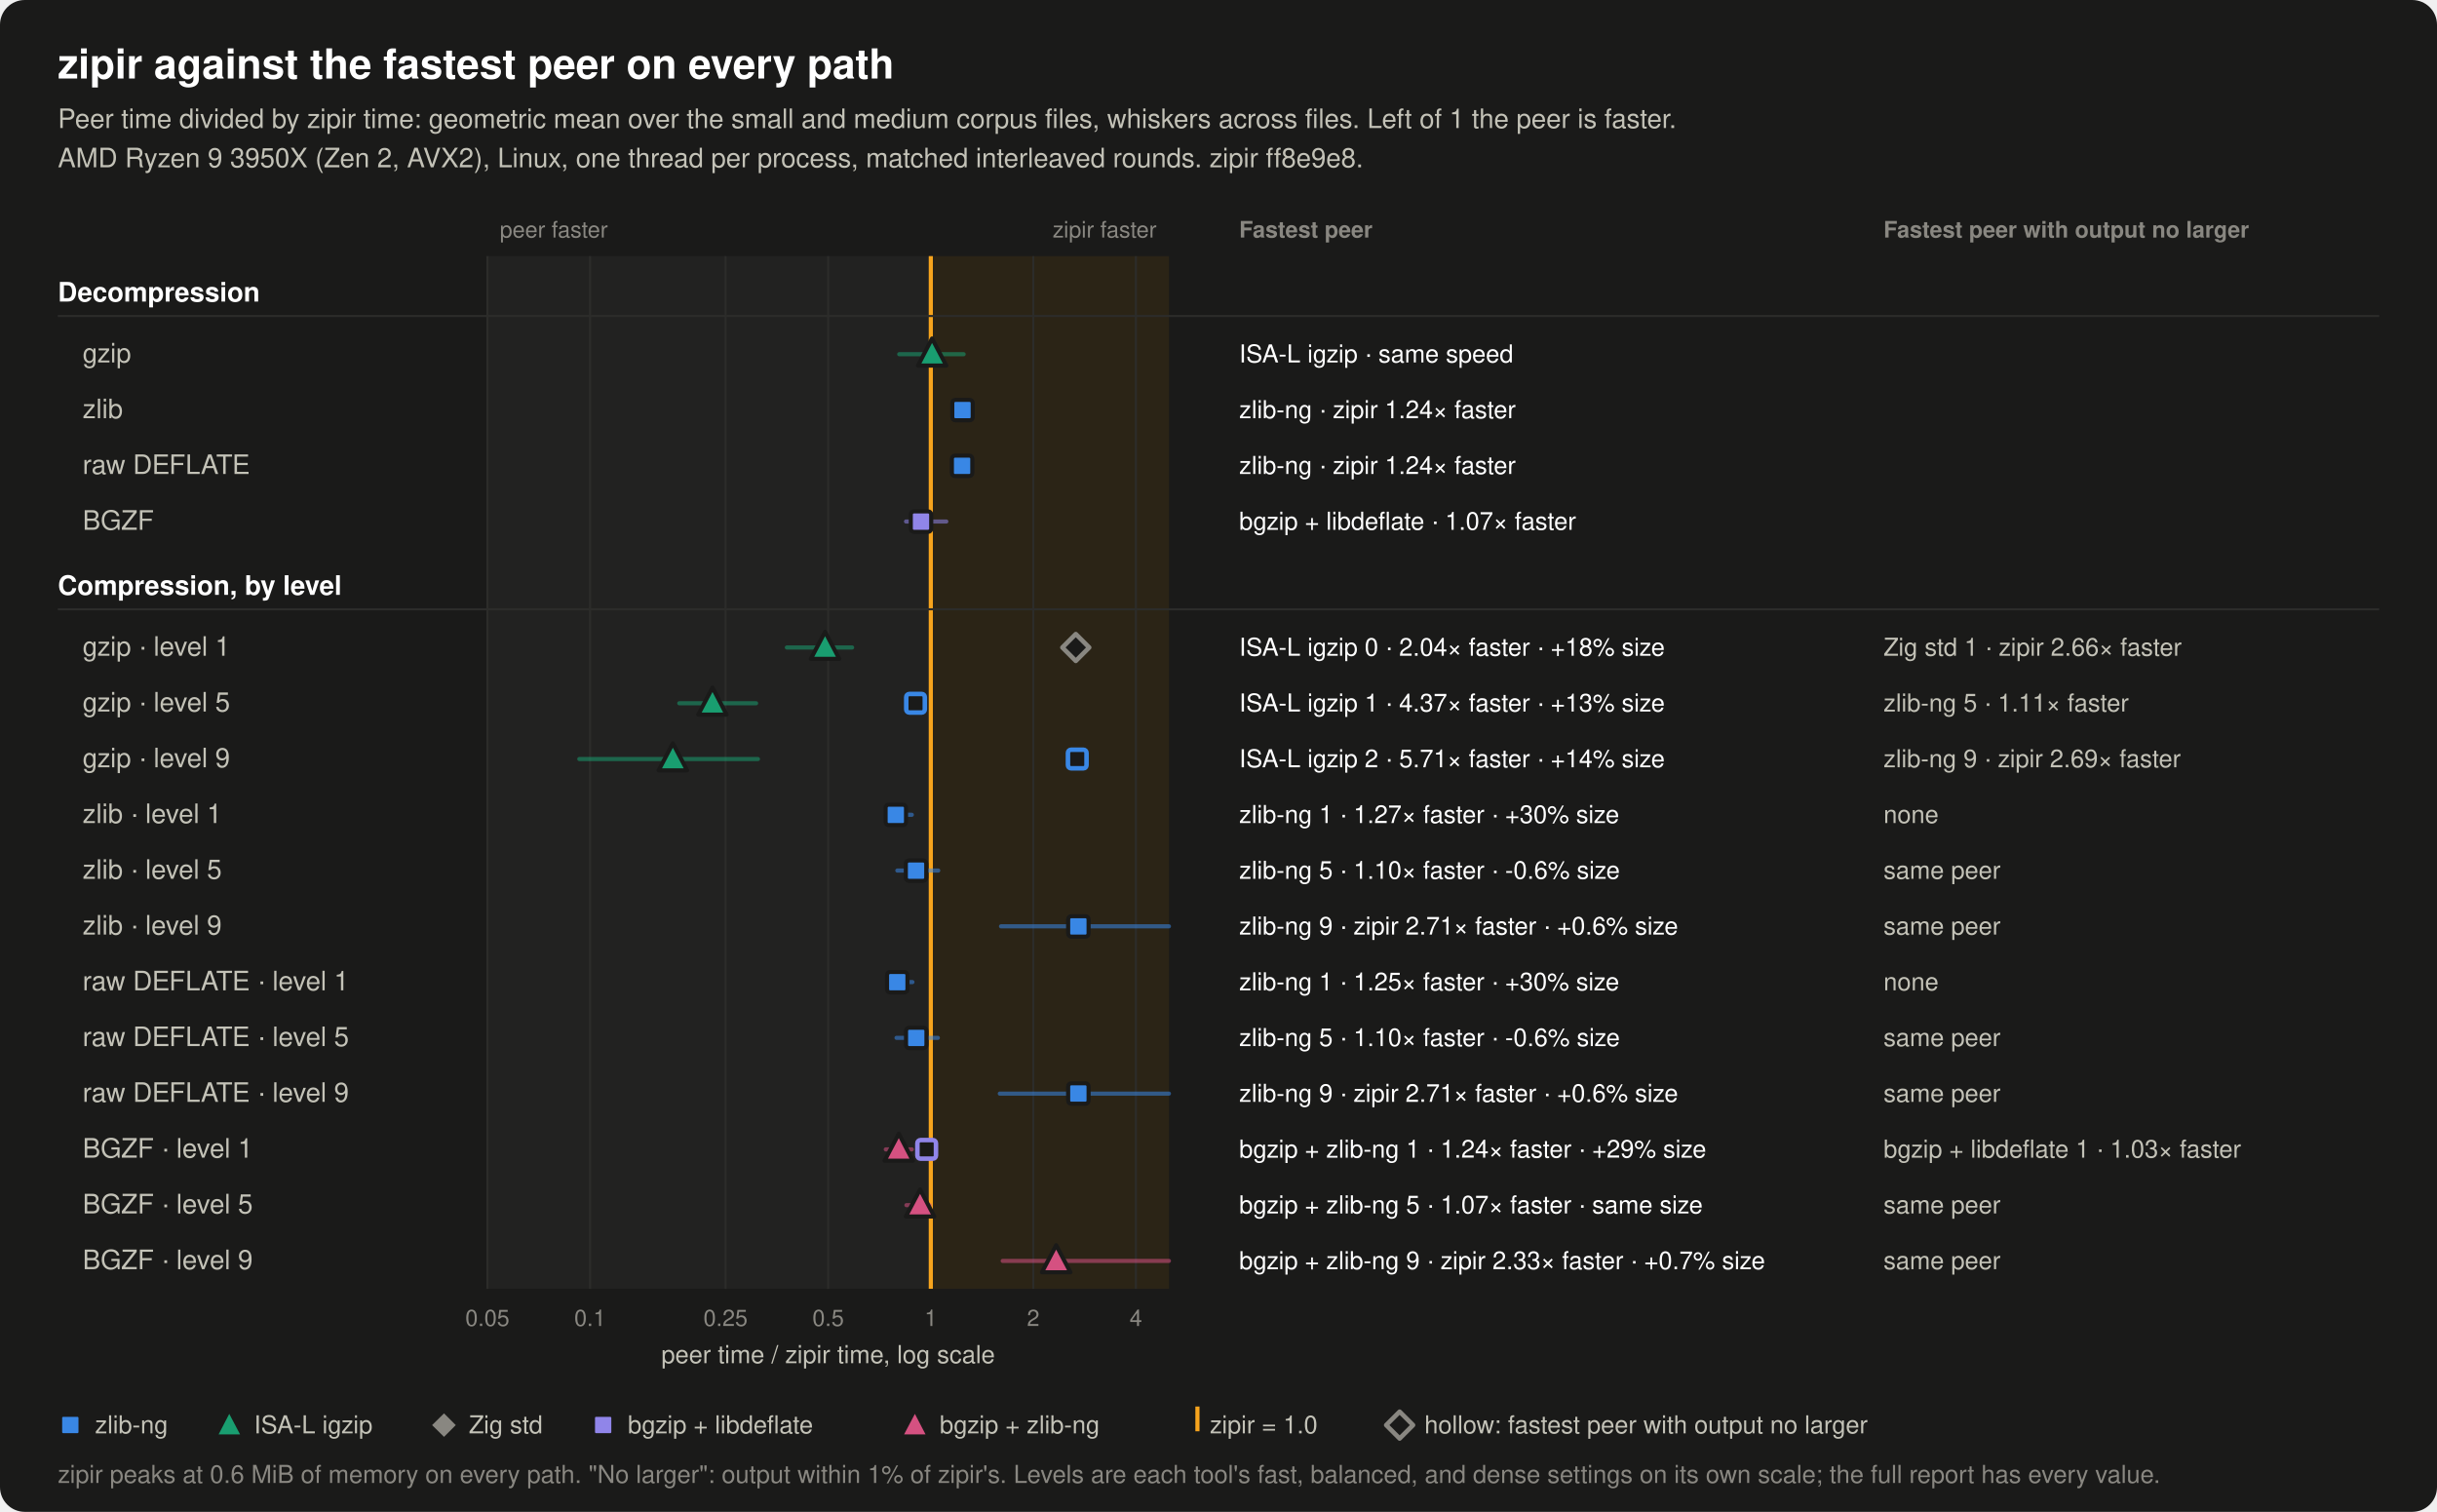
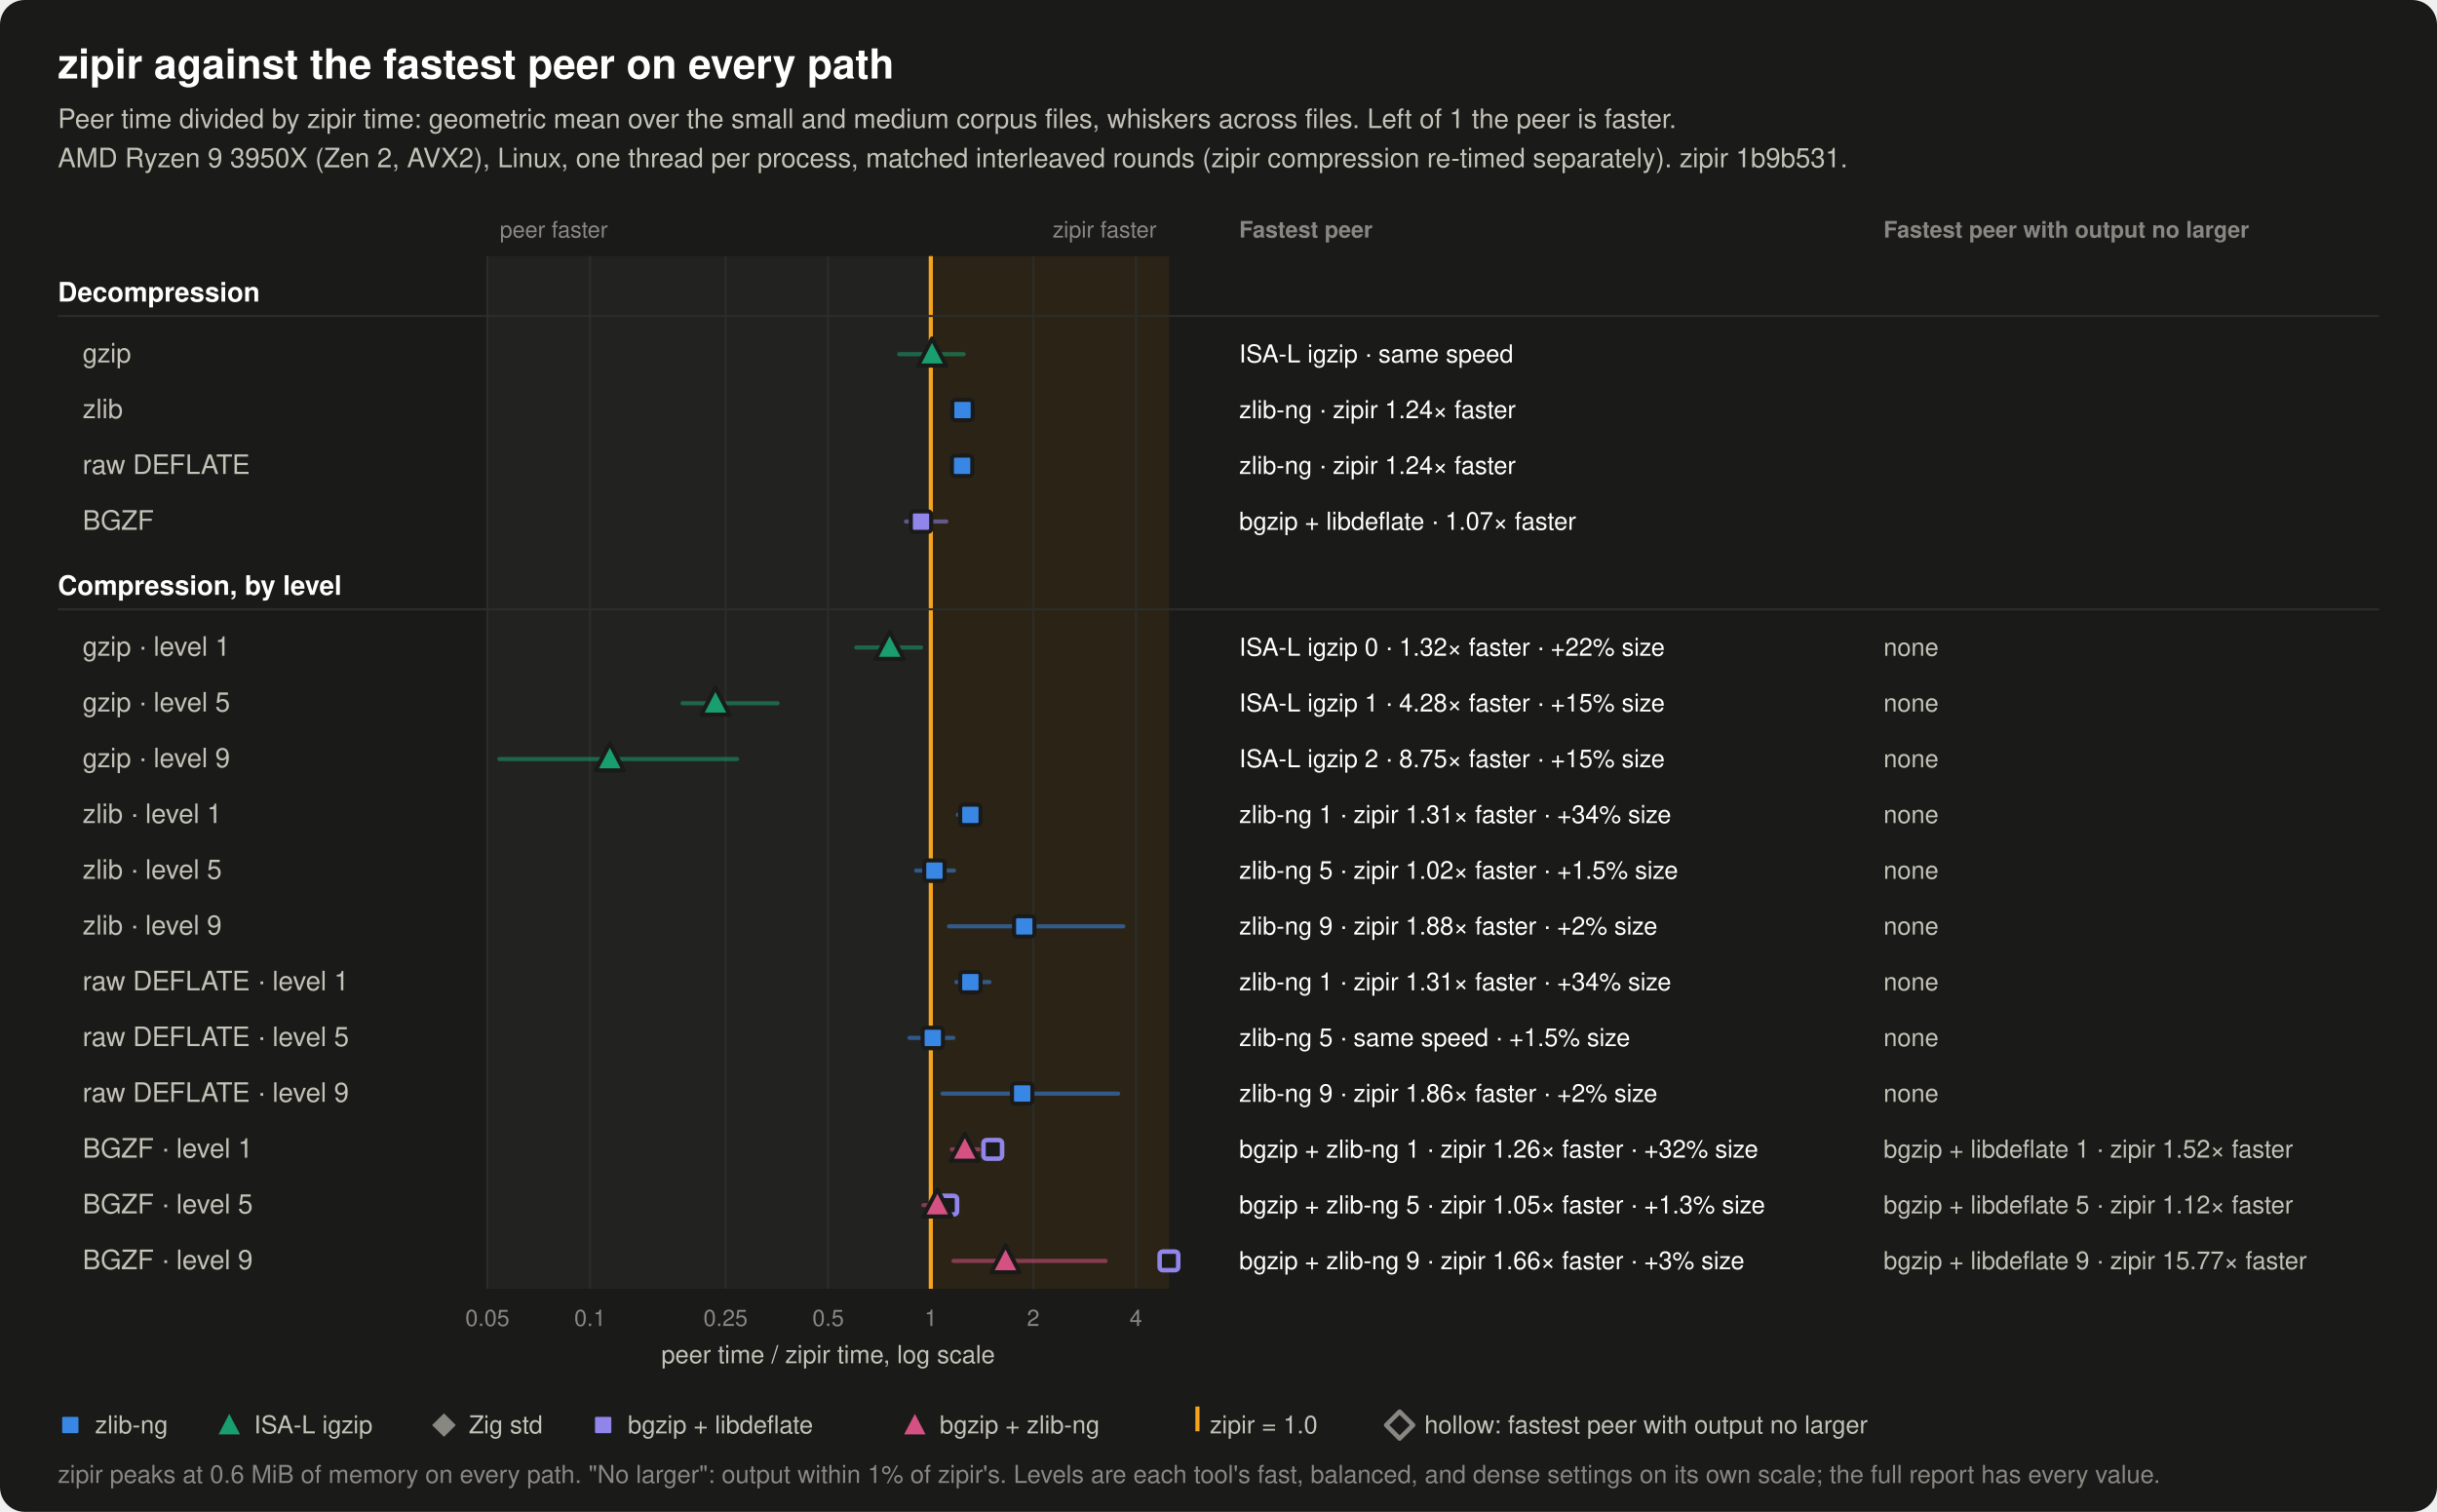
<svg xmlns="http://www.w3.org/2000/svg" viewBox="0 0 1180 732" width="1180" height="732" role="img" font-family="system-ui, -apple-system, &quot;Segoe UI&quot;, Helvetica, Arial, sans-serif">
  <rect width="1180" height="732" rx="12" fill="#1a1a19" />
  <text x="28.0" y="38.0" font-size="20" fill="#ffffff" text-anchor="start" font-weight="650">zipir against the fastest peer on every path</text>
  <text x="28.0" y="62.0" font-size="13" fill="#c3c2b7" text-anchor="start" font-weight="400">Peer time divided by zipir time: geometric mean over the small and medium corpus files, whiskers across files. Left of 1 the peer is faster.</text>
-   <text x="28.0" y="81.0" font-size="13" fill="#c3c2b7" text-anchor="start" font-weight="400">AMD Ryzen 9 3950X (Zen 2, AVX2), Linux, one thread per process, matched interleaved rounds. zipir ff8e9e8.</text>
+   <text x="28.0" y="81.0" font-size="13" fill="#c3c2b7" text-anchor="start" font-weight="400">AMD Ryzen 9 3950X (Zen 2, AVX2), Linux, one thread per process, matched interleaved rounds (zipir compression re-timed separately). zipir 1b9b531.</text>
  <rect x="236.0" y="124.0" width="214.7" height="500.0" rx="0" fill="#222221" />
  <rect x="450.7" y="124.0" width="115.3" height="500.0" rx="0" fill="#2b2416" />
  <line x1="236.0" y1="124.0" x2="236.0" y2="624.0" stroke="#2c2c2a" stroke-width="1" />
  <text x="236.0" y="642.0" font-size="11" fill="#898781" text-anchor="middle" font-weight="400">0.05</text>
  <line x1="285.7" y1="124.0" x2="285.7" y2="624.0" stroke="#2c2c2a" stroke-width="1" />
  <text x="285.7" y="642.0" font-size="11" fill="#898781" text-anchor="middle" font-weight="400">0.1</text>
  <line x1="351.3" y1="124.0" x2="351.3" y2="624.0" stroke="#2c2c2a" stroke-width="1" />
  <text x="351.3" y="642.0" font-size="11" fill="#898781" text-anchor="middle" font-weight="400">0.25</text>
  <line x1="401.0" y1="124.0" x2="401.0" y2="624.0" stroke="#2c2c2a" stroke-width="1" />
  <text x="401.0" y="642.0" font-size="11" fill="#898781" text-anchor="middle" font-weight="400">0.5</text>
  <line x1="450.7" y1="124.0" x2="450.7" y2="624.0" stroke="#2c2c2a" stroke-width="1" />
  <text x="450.7" y="642.0" font-size="11" fill="#898781" text-anchor="middle" font-weight="400">1</text>
  <line x1="500.3" y1="124.0" x2="500.3" y2="624.0" stroke="#2c2c2a" stroke-width="1" />
  <text x="500.3" y="642.0" font-size="11" fill="#898781" text-anchor="middle" font-weight="400">2</text>
  <line x1="550.0" y1="124.0" x2="550.0" y2="624.0" stroke="#2c2c2a" stroke-width="1" />
  <text x="550.0" y="642.0" font-size="11" fill="#898781" text-anchor="middle" font-weight="400">4</text>
  <line x1="450.7" y1="124.0" x2="450.7" y2="624.0" stroke="#f7a41d" stroke-width="2" />
  <text x="242.0" y="115.0" font-size="11" fill="#898781" text-anchor="start" font-weight="400">peer faster</text>
  <text x="560.0" y="115.0" font-size="11" fill="#898781" text-anchor="end" font-weight="400">zipir faster</text>
  <text x="401.0" y="660.0" font-size="12" fill="#c3c2b7" text-anchor="middle" font-weight="400">peer time / zipir time, log scale</text>
  <text x="600.0" y="115.0" font-size="11" fill="#898781" text-anchor="start" font-weight="600">Fastest peer</text>
  <text x="912.0" y="115.0" font-size="11" fill="#898781" text-anchor="start" font-weight="600">Fastest peer with output no larger</text>
  <text x="28.0" y="146.0" font-size="13" fill="#ffffff" text-anchor="start" font-weight="650">Decompression</text>
  <line x1="28.0" y1="153.0" x2="1152.0" y2="153.0" stroke="#2c2c2a" stroke-width="1" />
  <text x="40.0" y="175.5" font-size="13" fill="#c3c2b7" text-anchor="start" font-weight="400">gzip</text>
  <line x1="435.4" y1="171.5" x2="466.6" y2="171.5" stroke="#199e70" stroke-width="2" stroke-linecap="round" opacity="0.55" />
  <path d="M451.3,163.9 L458.2,177.0 L444.5,177.0 Z" fill="#199e70" stroke="#1a1a19" stroke-width="2" stroke-linejoin="round" />
  <text x="600.0" y="175.5" font-size="12" fill="#ffffff" text-anchor="start" font-weight="400">ISA-L igzip · same speed</text>
  <text x="40.0" y="202.5" font-size="13" fill="#c3c2b7" text-anchor="start" font-weight="400">zlib</text>
  <line x1="462.2" y1="198.5" x2="468.0" y2="198.5" stroke="#3987e5" stroke-width="2" stroke-linecap="round" opacity="0.55" />
  <rect x="461.1" y="193.6" width="9.9" height="9.9" rx="1.5" fill="#3987e5" stroke="#1a1a19" stroke-width="2" />
  <text x="600.0" y="202.5" font-size="12" fill="#ffffff" text-anchor="start" font-weight="400">zlib-ng · zipir 1.24× faster</text>
  <text x="40.0" y="229.5" font-size="13" fill="#c3c2b7" text-anchor="start" font-weight="400">raw DEFLATE</text>
  <line x1="462.3" y1="225.5" x2="468.4" y2="225.5" stroke="#3987e5" stroke-width="2" stroke-linecap="round" opacity="0.55" />
  <rect x="460.9" y="220.6" width="9.9" height="9.9" rx="1.5" fill="#3987e5" stroke="#1a1a19" stroke-width="2" />
  <text x="600.0" y="229.5" font-size="12" fill="#ffffff" text-anchor="start" font-weight="400">zlib-ng · zipir 1.24× faster</text>
  <text x="40.0" y="256.5" font-size="13" fill="#c3c2b7" text-anchor="start" font-weight="400">BGZF</text>
  <line x1="438.7" y1="252.5" x2="458.2" y2="252.5" stroke="#9085e9" stroke-width="2" stroke-linecap="round" opacity="0.55" />
  <rect x="441.0" y="247.6" width="9.9" height="9.9" rx="1.5" fill="#9085e9" stroke="#1a1a19" stroke-width="2" />
  <text x="600.0" y="256.5" font-size="12" fill="#ffffff" text-anchor="start" font-weight="400">bgzip + libdeflate · 1.07× faster</text>
  <text x="28.0" y="288.0" font-size="13" fill="#ffffff" text-anchor="start" font-weight="650">Compression, by level</text>
  <line x1="28.0" y1="295.0" x2="1152.0" y2="295.0" stroke="#2c2c2a" stroke-width="1" />
  <text x="40.0" y="317.5" font-size="13" fill="#c3c2b7" text-anchor="start" font-weight="400">gzip · level 1</text>
-   <line x1="381.0" y1="313.5" x2="412.6" y2="313.5" stroke="#199e70" stroke-width="2" stroke-linecap="round" opacity="0.55" />
-   <path d="M520.9,307.0 L527.4,313.5 L520.9,320.0 L514.4,313.5 Z" fill="#1a1a19" stroke="#898781" stroke-width="2.2" stroke-linejoin="round" />
-   <path d="M399.5,305.9 L406.4,319.0 L392.6,319.0 Z" fill="#199e70" stroke="#1a1a19" stroke-width="2" stroke-linejoin="round" />
-   <text x="600.0" y="317.5" font-size="12" fill="#ffffff" text-anchor="start" font-weight="400">ISA-L igzip 0 · 2.04× faster · +18% size</text>
-   <text x="912.0" y="317.5" font-size="12" fill="#c3c2b7" text-anchor="start" font-weight="400">Zig std 1 · zipir 2.66× faster</text>
+   <line x1="414.6" y1="313.5" x2="446.0" y2="313.5" stroke="#199e70" stroke-width="2" stroke-linecap="round" opacity="0.55" />
+   <path d="M430.8,305.9 L437.7,319.0 L423.9,319.0 Z" fill="#199e70" stroke="#1a1a19" stroke-width="2" stroke-linejoin="round" />
+   <text x="600.0" y="317.5" font-size="12" fill="#ffffff" text-anchor="start" font-weight="400">ISA-L igzip 0 · 1.32× faster · +22% size</text>
+   <text x="912.0" y="317.5" font-size="12" fill="#c3c2b7" text-anchor="start" font-weight="400">none</text>
  <text x="40.0" y="344.5" font-size="13" fill="#c3c2b7" text-anchor="start" font-weight="400">gzip · level 5</text>
-   <line x1="328.9" y1="340.5" x2="366.1" y2="340.5" stroke="#199e70" stroke-width="2" stroke-linecap="round" opacity="0.55" />
-   <rect x="438.8" y="336.0" width="9.0" height="9.0" rx="1.5" fill="#1a1a19" stroke="#3987e5" stroke-width="2.2" />
-   <path d="M345.0,332.9 L351.8,346.0 L338.1,346.0 Z" fill="#199e70" stroke="#1a1a19" stroke-width="2" stroke-linejoin="round" />
-   <text x="600.0" y="344.5" font-size="12" fill="#ffffff" text-anchor="start" font-weight="400">ISA-L igzip 1 · 4.37× faster · +13% size</text>
-   <text x="912.0" y="344.5" font-size="12" fill="#c3c2b7" text-anchor="start" font-weight="400">zlib-ng 5 · 1.11× faster</text>
+   <line x1="330.5" y1="340.5" x2="376.5" y2="340.5" stroke="#199e70" stroke-width="2" stroke-linecap="round" opacity="0.55" />
+   <path d="M346.4,332.9 L353.3,346.0 L339.6,346.0 Z" fill="#199e70" stroke="#1a1a19" stroke-width="2" stroke-linejoin="round" />
+   <text x="600.0" y="344.5" font-size="12" fill="#ffffff" text-anchor="start" font-weight="400">ISA-L igzip 1 · 4.28× faster · +15% size</text>
+   <text x="912.0" y="344.5" font-size="12" fill="#c3c2b7" text-anchor="start" font-weight="400">none</text>
  <text x="40.0" y="371.5" font-size="13" fill="#c3c2b7" text-anchor="start" font-weight="400">gzip · level 9</text>
-   <line x1="280.5" y1="367.5" x2="367.0" y2="367.5" stroke="#199e70" stroke-width="2" stroke-linecap="round" opacity="0.55" />
-   <rect x="517.1" y="363.0" width="9.0" height="9.0" rx="1.5" fill="#1a1a19" stroke="#3987e5" stroke-width="2.2" />
-   <path d="M325.8,359.9 L332.7,373.0 L318.9,373.0 Z" fill="#199e70" stroke="#1a1a19" stroke-width="2" stroke-linejoin="round" />
-   <text x="600.0" y="371.5" font-size="12" fill="#ffffff" text-anchor="start" font-weight="400">ISA-L igzip 2 · 5.71× faster · +14% size</text>
-   <text x="912.0" y="371.5" font-size="12" fill="#c3c2b7" text-anchor="start" font-weight="400">zlib-ng 9 · zipir 2.69× faster</text>
+   <line x1="241.8" y1="367.5" x2="356.9" y2="367.5" stroke="#199e70" stroke-width="2" stroke-linecap="round" opacity="0.55" />
+   <path d="M295.3,359.9 L302.1,373.0 L288.4,373.0 Z" fill="#199e70" stroke="#1a1a19" stroke-width="2" stroke-linejoin="round" />
+   <text x="600.0" y="371.5" font-size="12" fill="#ffffff" text-anchor="start" font-weight="400">ISA-L igzip 2 · 8.75× faster · +15% size</text>
+   <text x="912.0" y="371.5" font-size="12" fill="#c3c2b7" text-anchor="start" font-weight="400">none</text>
  <text x="40.0" y="398.5" font-size="13" fill="#c3c2b7" text-anchor="start" font-weight="400">zlib · level 1</text>
-   <line x1="429.5" y1="394.5" x2="441.5" y2="394.5" stroke="#3987e5" stroke-width="2" stroke-linecap="round" opacity="0.55" />
-   <rect x="428.8" y="389.6" width="9.9" height="9.9" rx="1.5" fill="#3987e5" stroke="#1a1a19" stroke-width="2" />
-   <text x="600.0" y="398.5" font-size="12" fill="#ffffff" text-anchor="start" font-weight="400">zlib-ng 1 · 1.27× faster · +30% size</text>
+   <line x1="463.8" y1="394.5" x2="474.5" y2="394.5" stroke="#3987e5" stroke-width="2" stroke-linecap="round" opacity="0.55" />
+   <rect x="464.9" y="389.6" width="9.9" height="9.9" rx="1.5" fill="#3987e5" stroke="#1a1a19" stroke-width="2" />
+   <text x="600.0" y="398.5" font-size="12" fill="#ffffff" text-anchor="start" font-weight="400">zlib-ng 1 · zipir 1.31× faster · +34% size</text>
  <text x="912.0" y="398.5" font-size="12" fill="#c3c2b7" text-anchor="start" font-weight="400">none</text>
  <text x="40.0" y="425.5" font-size="13" fill="#c3c2b7" text-anchor="start" font-weight="400">zlib · level 5</text>
-   <line x1="434.5" y1="421.5" x2="454.3" y2="421.5" stroke="#3987e5" stroke-width="2" stroke-linecap="round" opacity="0.55" />
-   <rect x="438.6" y="416.6" width="9.9" height="9.9" rx="1.5" fill="#3987e5" stroke="#1a1a19" stroke-width="2" />
-   <text x="600.0" y="425.5" font-size="12" fill="#ffffff" text-anchor="start" font-weight="400">zlib-ng 5 · 1.10× faster · -0.6% size</text>
-   <text x="912.0" y="425.5" font-size="12" fill="#c3c2b7" text-anchor="start" font-weight="400">same peer</text>
+   <line x1="443.6" y1="421.5" x2="461.9" y2="421.5" stroke="#3987e5" stroke-width="2" stroke-linecap="round" opacity="0.55" />
+   <rect x="447.5" y="416.6" width="9.9" height="9.9" rx="1.5" fill="#3987e5" stroke="#1a1a19" stroke-width="2" />
+   <text x="600.0" y="425.5" font-size="12" fill="#ffffff" text-anchor="start" font-weight="400">zlib-ng 5 · zipir 1.02× faster · +1.5% size</text>
+   <text x="912.0" y="425.5" font-size="12" fill="#c3c2b7" text-anchor="start" font-weight="400">none</text>
  <text x="40.0" y="452.5" font-size="13" fill="#c3c2b7" text-anchor="start" font-weight="400">zlib · level 9</text>
-   <line x1="484.7" y1="448.5" x2="566.0" y2="448.5" stroke="#3987e5" stroke-width="2" stroke-linecap="round" opacity="0.55" />
-   <rect x="517.2" y="443.6" width="9.9" height="9.9" rx="1.5" fill="#3987e5" stroke="#1a1a19" stroke-width="2" />
-   <text x="600.0" y="452.5" font-size="12" fill="#ffffff" text-anchor="start" font-weight="400">zlib-ng 9 · zipir 2.71× faster · +0.6% size</text>
-   <text x="912.0" y="452.5" font-size="12" fill="#c3c2b7" text-anchor="start" font-weight="400">same peer</text>
+   <line x1="459.5" y1="448.5" x2="543.9" y2="448.5" stroke="#3987e5" stroke-width="2" stroke-linecap="round" opacity="0.55" />
+   <rect x="491.0" y="443.6" width="9.9" height="9.9" rx="1.5" fill="#3987e5" stroke="#1a1a19" stroke-width="2" />
+   <text x="600.0" y="452.5" font-size="12" fill="#ffffff" text-anchor="start" font-weight="400">zlib-ng 9 · zipir 1.88× faster · +2% size</text>
+   <text x="912.0" y="452.5" font-size="12" fill="#c3c2b7" text-anchor="start" font-weight="400">none</text>
  <text x="40.0" y="479.5" font-size="13" fill="#c3c2b7" text-anchor="start" font-weight="400">raw DEFLATE · level 1</text>
-   <line x1="429.9" y1="475.5" x2="441.8" y2="475.5" stroke="#3987e5" stroke-width="2" stroke-linecap="round" opacity="0.55" />
-   <rect x="429.5" y="470.6" width="9.9" height="9.9" rx="1.5" fill="#3987e5" stroke="#1a1a19" stroke-width="2" />
-   <text x="600.0" y="479.5" font-size="12" fill="#ffffff" text-anchor="start" font-weight="400">zlib-ng 1 · 1.25× faster · +30% size</text>
+   <line x1="463.1" y1="475.5" x2="479.1" y2="475.5" stroke="#3987e5" stroke-width="2" stroke-linecap="round" opacity="0.55" />
+   <rect x="464.9" y="470.6" width="9.9" height="9.9" rx="1.5" fill="#3987e5" stroke="#1a1a19" stroke-width="2" />
+   <text x="600.0" y="479.5" font-size="12" fill="#ffffff" text-anchor="start" font-weight="400">zlib-ng 1 · zipir 1.31× faster · +34% size</text>
  <text x="912.0" y="479.5" font-size="12" fill="#c3c2b7" text-anchor="start" font-weight="400">none</text>
  <text x="40.0" y="506.5" font-size="13" fill="#c3c2b7" text-anchor="start" font-weight="400">raw DEFLATE · level 5</text>
-   <line x1="434.1" y1="502.5" x2="454.1" y2="502.5" stroke="#3987e5" stroke-width="2" stroke-linecap="round" opacity="0.55" />
-   <rect x="438.7" y="497.6" width="9.9" height="9.9" rx="1.5" fill="#3987e5" stroke="#1a1a19" stroke-width="2" />
-   <text x="600.0" y="506.5" font-size="12" fill="#ffffff" text-anchor="start" font-weight="400">zlib-ng 5 · 1.10× faster · -0.6% size</text>
-   <text x="912.0" y="506.5" font-size="12" fill="#c3c2b7" text-anchor="start" font-weight="400">same peer</text>
+   <line x1="440.4" y1="502.5" x2="461.6" y2="502.5" stroke="#3987e5" stroke-width="2" stroke-linecap="round" opacity="0.55" />
+   <rect x="446.7" y="497.6" width="9.9" height="9.9" rx="1.5" fill="#3987e5" stroke="#1a1a19" stroke-width="2" />
+   <text x="600.0" y="506.5" font-size="12" fill="#ffffff" text-anchor="start" font-weight="400">zlib-ng 5 · same speed · +1.5% size</text>
+   <text x="912.0" y="506.5" font-size="12" fill="#c3c2b7" text-anchor="start" font-weight="400">none</text>
  <text x="40.0" y="533.5" font-size="13" fill="#c3c2b7" text-anchor="start" font-weight="400">raw DEFLATE · level 9</text>
-   <line x1="484.1" y1="529.5" x2="566.0" y2="529.5" stroke="#3987e5" stroke-width="2" stroke-linecap="round" opacity="0.55" />
-   <rect x="517.2" y="524.5" width="9.9" height="9.9" rx="1.5" fill="#3987e5" stroke="#1a1a19" stroke-width="2" />
-   <text x="600.0" y="533.5" font-size="12" fill="#ffffff" text-anchor="start" font-weight="400">zlib-ng 9 · zipir 2.71× faster · +0.6% size</text>
-   <text x="912.0" y="533.5" font-size="12" fill="#c3c2b7" text-anchor="start" font-weight="400">same peer</text>
+   <line x1="456.4" y1="529.5" x2="541.4" y2="529.5" stroke="#3987e5" stroke-width="2" stroke-linecap="round" opacity="0.55" />
+   <rect x="490.0" y="524.5" width="9.9" height="9.9" rx="1.5" fill="#3987e5" stroke="#1a1a19" stroke-width="2" />
+   <text x="600.0" y="533.5" font-size="12" fill="#ffffff" text-anchor="start" font-weight="400">zlib-ng 9 · zipir 1.86× faster · +2% size</text>
+   <text x="912.0" y="533.5" font-size="12" fill="#c3c2b7" text-anchor="start" font-weight="400">none</text>
  <text x="40.0" y="560.5" font-size="13" fill="#c3c2b7" text-anchor="start" font-weight="400">BGZF · level 1</text>
-   <line x1="428.9" y1="556.5" x2="441.5" y2="556.5" stroke="#d55181" stroke-width="2" stroke-linecap="round" opacity="0.55" />
-   <rect x="444.2" y="552.0" width="9.0" height="9.0" rx="1.5" fill="#1a1a19" stroke="#9085e9" stroke-width="2.2" />
-   <path d="M435.2,548.9 L442.0,562.0 L428.3,562.0 Z" fill="#d55181" stroke="#1a1a19" stroke-width="2" stroke-linejoin="round" />
-   <text x="600.0" y="560.5" font-size="12" fill="#ffffff" text-anchor="start" font-weight="400">bgzip + zlib-ng 1 · 1.24× faster · +29% size</text>
-   <text x="912.0" y="560.5" font-size="12" fill="#c3c2b7" text-anchor="start" font-weight="400">bgzip + libdeflate 1 · 1.03× faster</text>
+   <line x1="460.9" y1="556.5" x2="473.8" y2="556.5" stroke="#d55181" stroke-width="2" stroke-linecap="round" opacity="0.55" />
+   <rect x="476.2" y="552.0" width="9.0" height="9.0" rx="1.5" fill="#1a1a19" stroke="#9085e9" stroke-width="2.2" />
+   <path d="M467.2,548.9 L474.0,562.0 L460.3,562.0 Z" fill="#d55181" stroke="#1a1a19" stroke-width="2" stroke-linejoin="round" />
+   <text x="600.0" y="560.5" font-size="12" fill="#ffffff" text-anchor="start" font-weight="400">bgzip + zlib-ng 1 · zipir 1.26× faster · +32% size</text>
+   <text x="912.0" y="560.5" font-size="12" fill="#c3c2b7" text-anchor="start" font-weight="400">bgzip + libdeflate 1 · zipir 1.52× faster</text>
  <text x="40.0" y="587.5" font-size="13" fill="#c3c2b7" text-anchor="start" font-weight="400">BGZF · level 5</text>
-   <line x1="438.9" y1="583.5" x2="450.2" y2="583.5" stroke="#d55181" stroke-width="2" stroke-linecap="round" opacity="0.55" />
-   <path d="M445.5,575.9 L452.4,589.0 L438.6,589.0 Z" fill="#d55181" stroke="#1a1a19" stroke-width="2" stroke-linejoin="round" />
-   <text x="600.0" y="587.5" font-size="12" fill="#ffffff" text-anchor="start" font-weight="400">bgzip + zlib-ng 5 · 1.07× faster · same size</text>
-   <text x="912.0" y="587.5" font-size="12" fill="#c3c2b7" text-anchor="start" font-weight="400">same peer</text>
+   <line x1="447.1" y1="583.5" x2="459.8" y2="583.5" stroke="#d55181" stroke-width="2" stroke-linecap="round" opacity="0.55" />
+   <rect x="454.4" y="579.0" width="9.0" height="9.0" rx="1.5" fill="#1a1a19" stroke="#9085e9" stroke-width="2.2" />
+   <path d="M453.9,575.9 L460.7,589.0 L447.0,589.0 Z" fill="#d55181" stroke="#1a1a19" stroke-width="2" stroke-linejoin="round" />
+   <text x="600.0" y="587.5" font-size="12" fill="#ffffff" text-anchor="start" font-weight="400">bgzip + zlib-ng 5 · zipir 1.05× faster · +1.3% size</text>
+   <text x="912.0" y="587.5" font-size="12" fill="#c3c2b7" text-anchor="start" font-weight="400">bgzip + libdeflate 5 · zipir 1.12× faster</text>
  <text x="40.0" y="614.5" font-size="13" fill="#c3c2b7" text-anchor="start" font-weight="400">BGZF · level 9</text>
-   <line x1="485.5" y1="610.5" x2="566.0" y2="610.5" stroke="#d55181" stroke-width="2" stroke-linecap="round" opacity="0.55" />
-   <path d="M511.4,602.9 L518.3,616.0 L504.5,616.0 Z" fill="#d55181" stroke="#1a1a19" stroke-width="2" stroke-linejoin="round" />
-   <text x="600.0" y="614.5" font-size="12" fill="#ffffff" text-anchor="start" font-weight="400">bgzip + zlib-ng 9 · zipir 2.33× faster · +0.7% size</text>
-   <text x="912.0" y="614.5" font-size="12" fill="#c3c2b7" text-anchor="start" font-weight="400">same peer</text>
+   <line x1="461.7" y1="610.5" x2="535.3" y2="610.5" stroke="#d55181" stroke-width="2" stroke-linecap="round" opacity="0.55" />
+   <rect x="561.5" y="606.0" width="9.0" height="9.0" rx="1.5" fill="#1a1a19" stroke="#9085e9" stroke-width="2.2" />
+   <path d="M486.9,602.9 L493.7,616.0 L480.0,616.0 Z" fill="#d55181" stroke="#1a1a19" stroke-width="2" stroke-linejoin="round" />
+   <text x="600.0" y="614.5" font-size="12" fill="#ffffff" text-anchor="start" font-weight="400">bgzip + zlib-ng 9 · zipir 1.66× faster · +3% size</text>
+   <text x="912.0" y="614.5" font-size="12" fill="#c3c2b7" text-anchor="start" font-weight="400">bgzip + libdeflate 9 · zipir 15.77× faster</text>
  <rect x="29.1" y="685.0" width="9.9" height="9.9" rx="1.5" fill="#3987e5" stroke="#1a1a19" stroke-width="2" />
  <text x="46.0" y="694.0" font-size="12" fill="#c3c2b7" text-anchor="start" font-weight="400">zlib-ng</text>
  <path d="M111.0,682.4 L117.9,695.5 L104.2,695.5 Z" fill="#199e70" stroke="#1a1a19" stroke-width="2" stroke-linejoin="round" />
  <text x="123.0" y="694.0" font-size="12" fill="#c3c2b7" text-anchor="start" font-weight="400">ISA-L igzip</text>
  <path d="M215.0,682.9 L222.1,690.0 L215.0,697.1 L207.8,690.0 Z" fill="#898781" stroke="#1a1a19" stroke-width="2" stroke-linejoin="round" />
  <text x="227.0" y="694.0" font-size="12" fill="#c3c2b7" text-anchor="start" font-weight="400">Zig std</text>
  <rect x="287.1" y="685.0" width="9.9" height="9.9" rx="1.5" fill="#9085e9" stroke="#1a1a19" stroke-width="2" />
  <text x="304.0" y="694.0" font-size="12" fill="#c3c2b7" text-anchor="start" font-weight="400">bgzip + libdeflate</text>
  <path d="M443.0,682.4 L449.8,695.5 L436.1,695.5 Z" fill="#d55181" stroke="#1a1a19" stroke-width="2" stroke-linejoin="round" />
  <text x="455.0" y="694.0" font-size="12" fill="#c3c2b7" text-anchor="start" font-weight="400">bgzip + zlib-ng</text>
  <line x1="579.8" y1="681.0" x2="579.8" y2="693.0" stroke="#f7a41d" stroke-width="2" />
  <text x="585.8" y="694.0" font-size="12" fill="#c3c2b7" text-anchor="start" font-weight="400">zipir = 1.0</text>
  <path d="M677.7,683.5 L684.2,690.0 L677.7,696.5 L671.2,690.0 Z" fill="#1a1a19" stroke="#898781" stroke-width="2.2" stroke-linejoin="round" />
  <text x="689.7" y="694.0" font-size="12" fill="#c3c2b7" text-anchor="start" font-weight="400">hollow: fastest peer with output no larger</text>
  <text x="28.0" y="718.0" font-size="12" fill="#898781" text-anchor="start" font-weight="400">zipir peaks at 0.6 MiB of memory on every path. "No larger": output within 1% of zipir's. Levels are each tool's fast, balanced, and dense settings on its own scale; the full report has every value.</text>
</svg>
